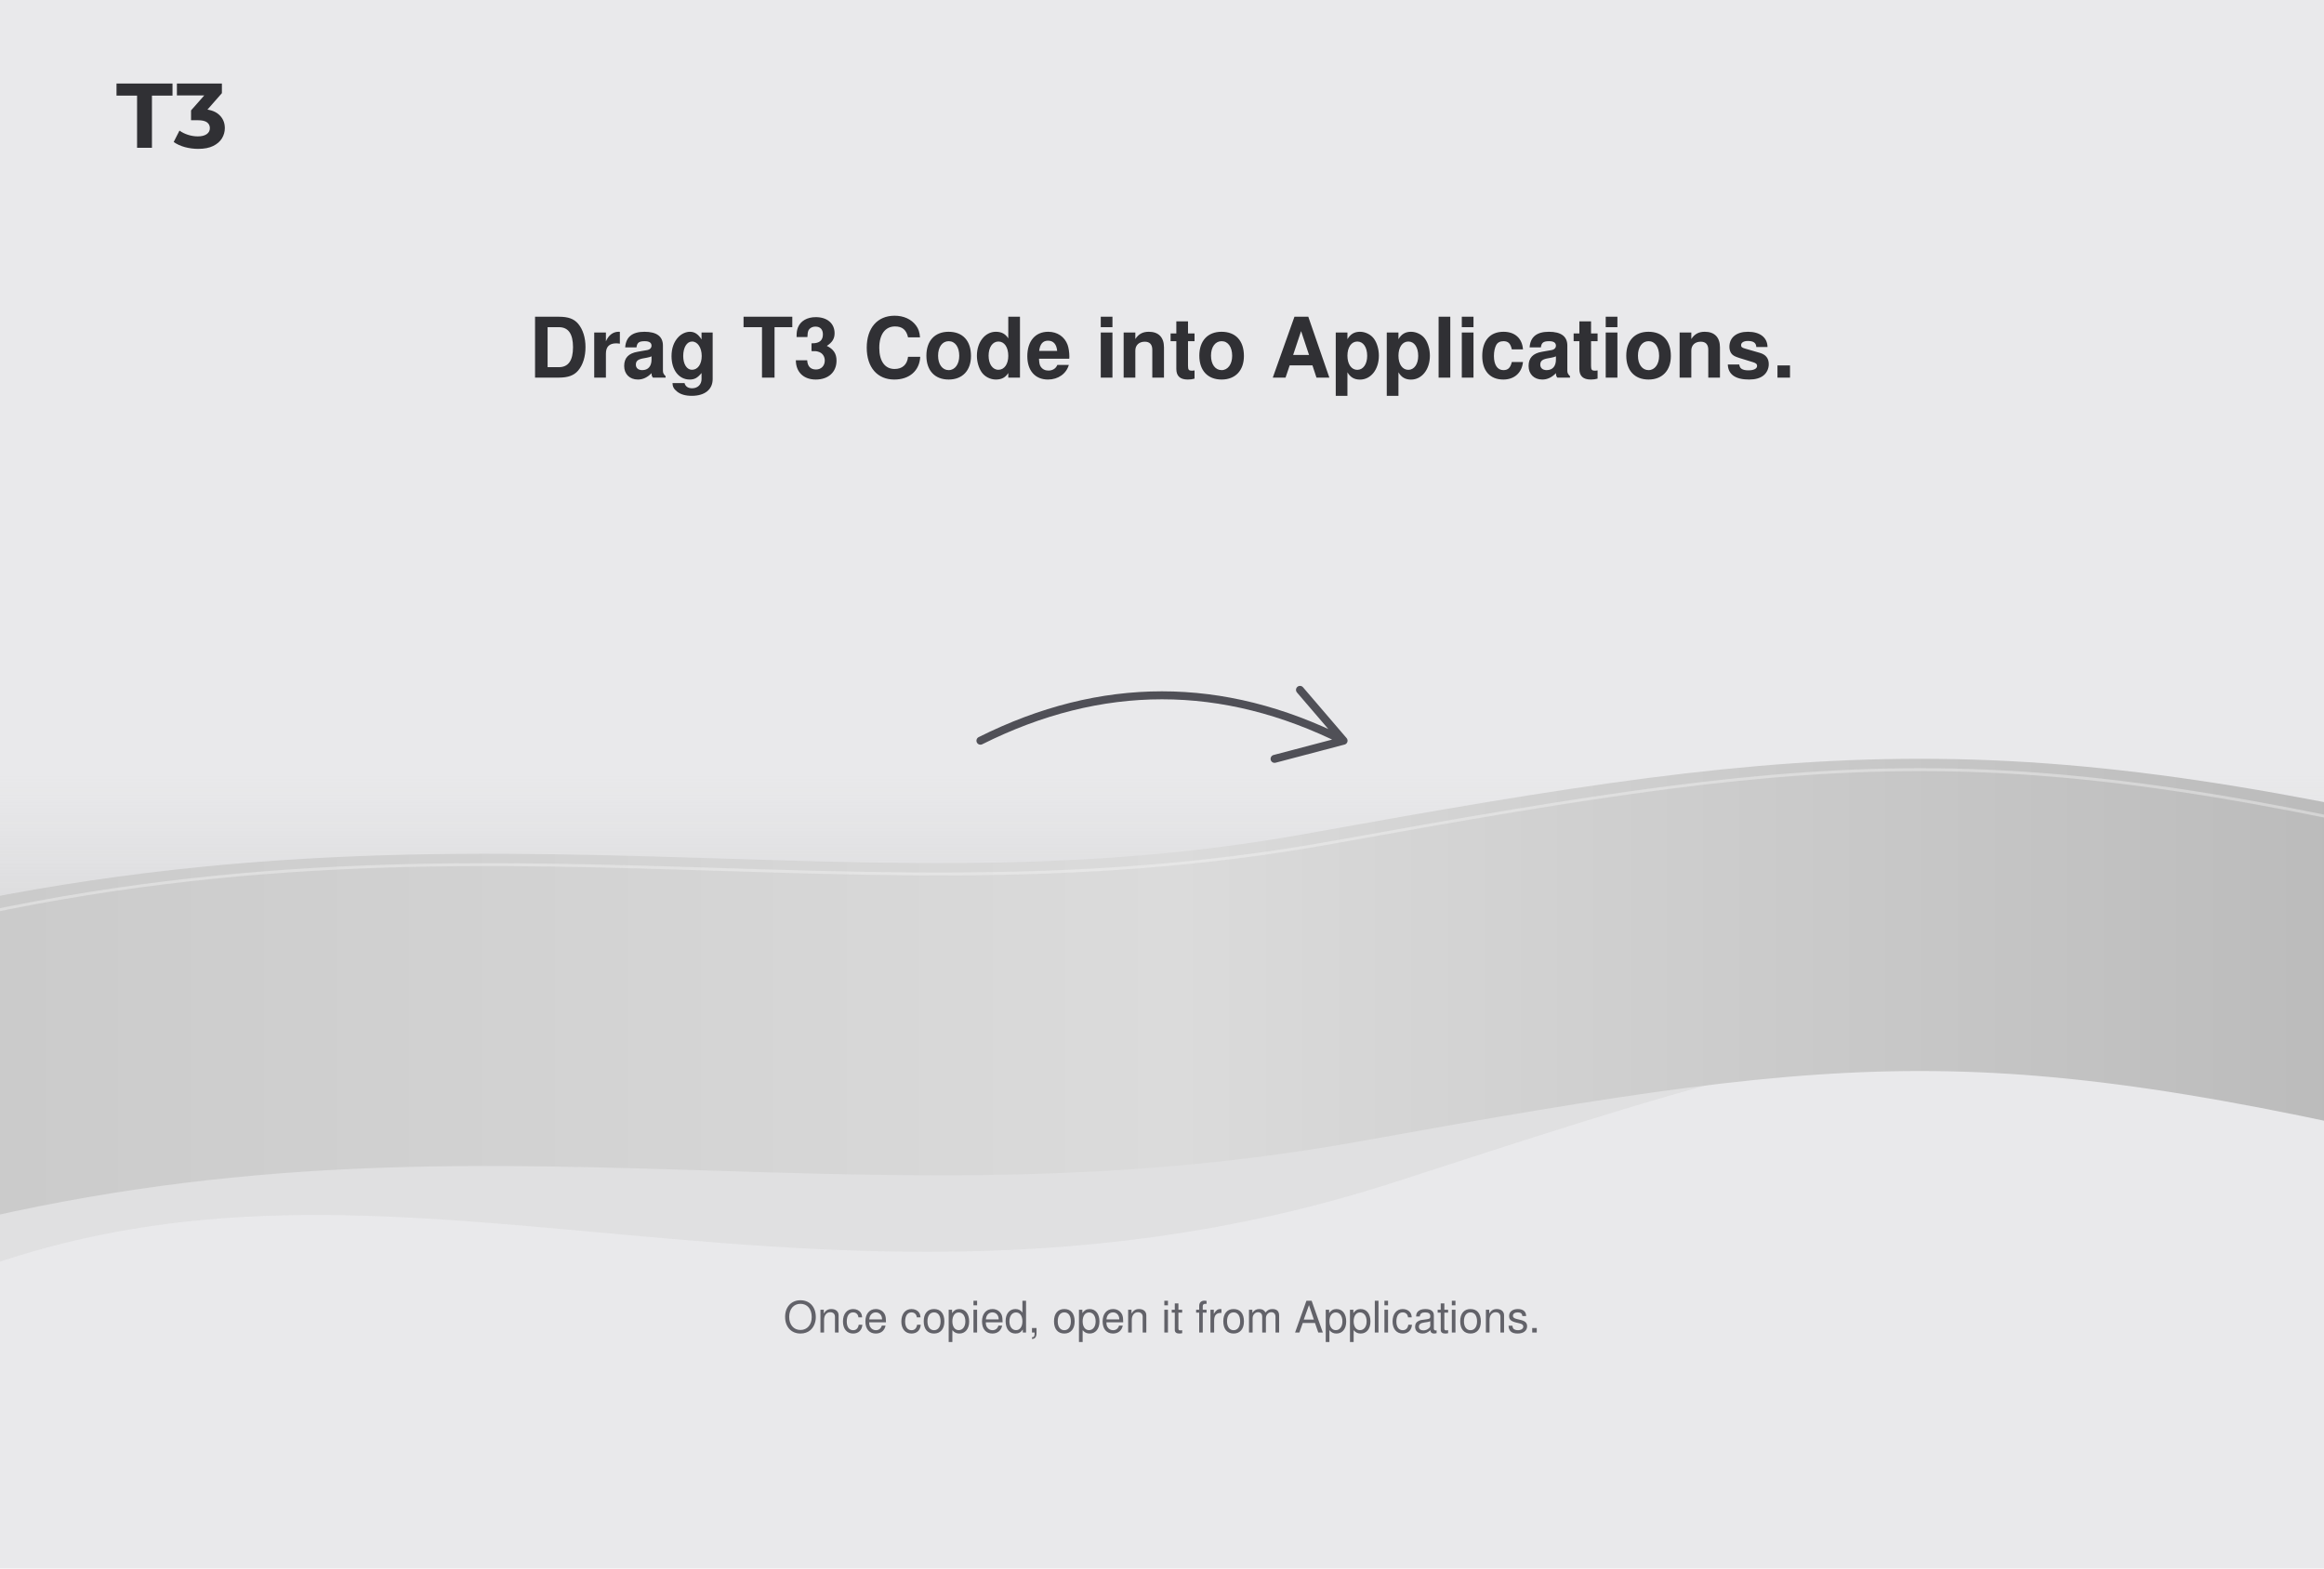
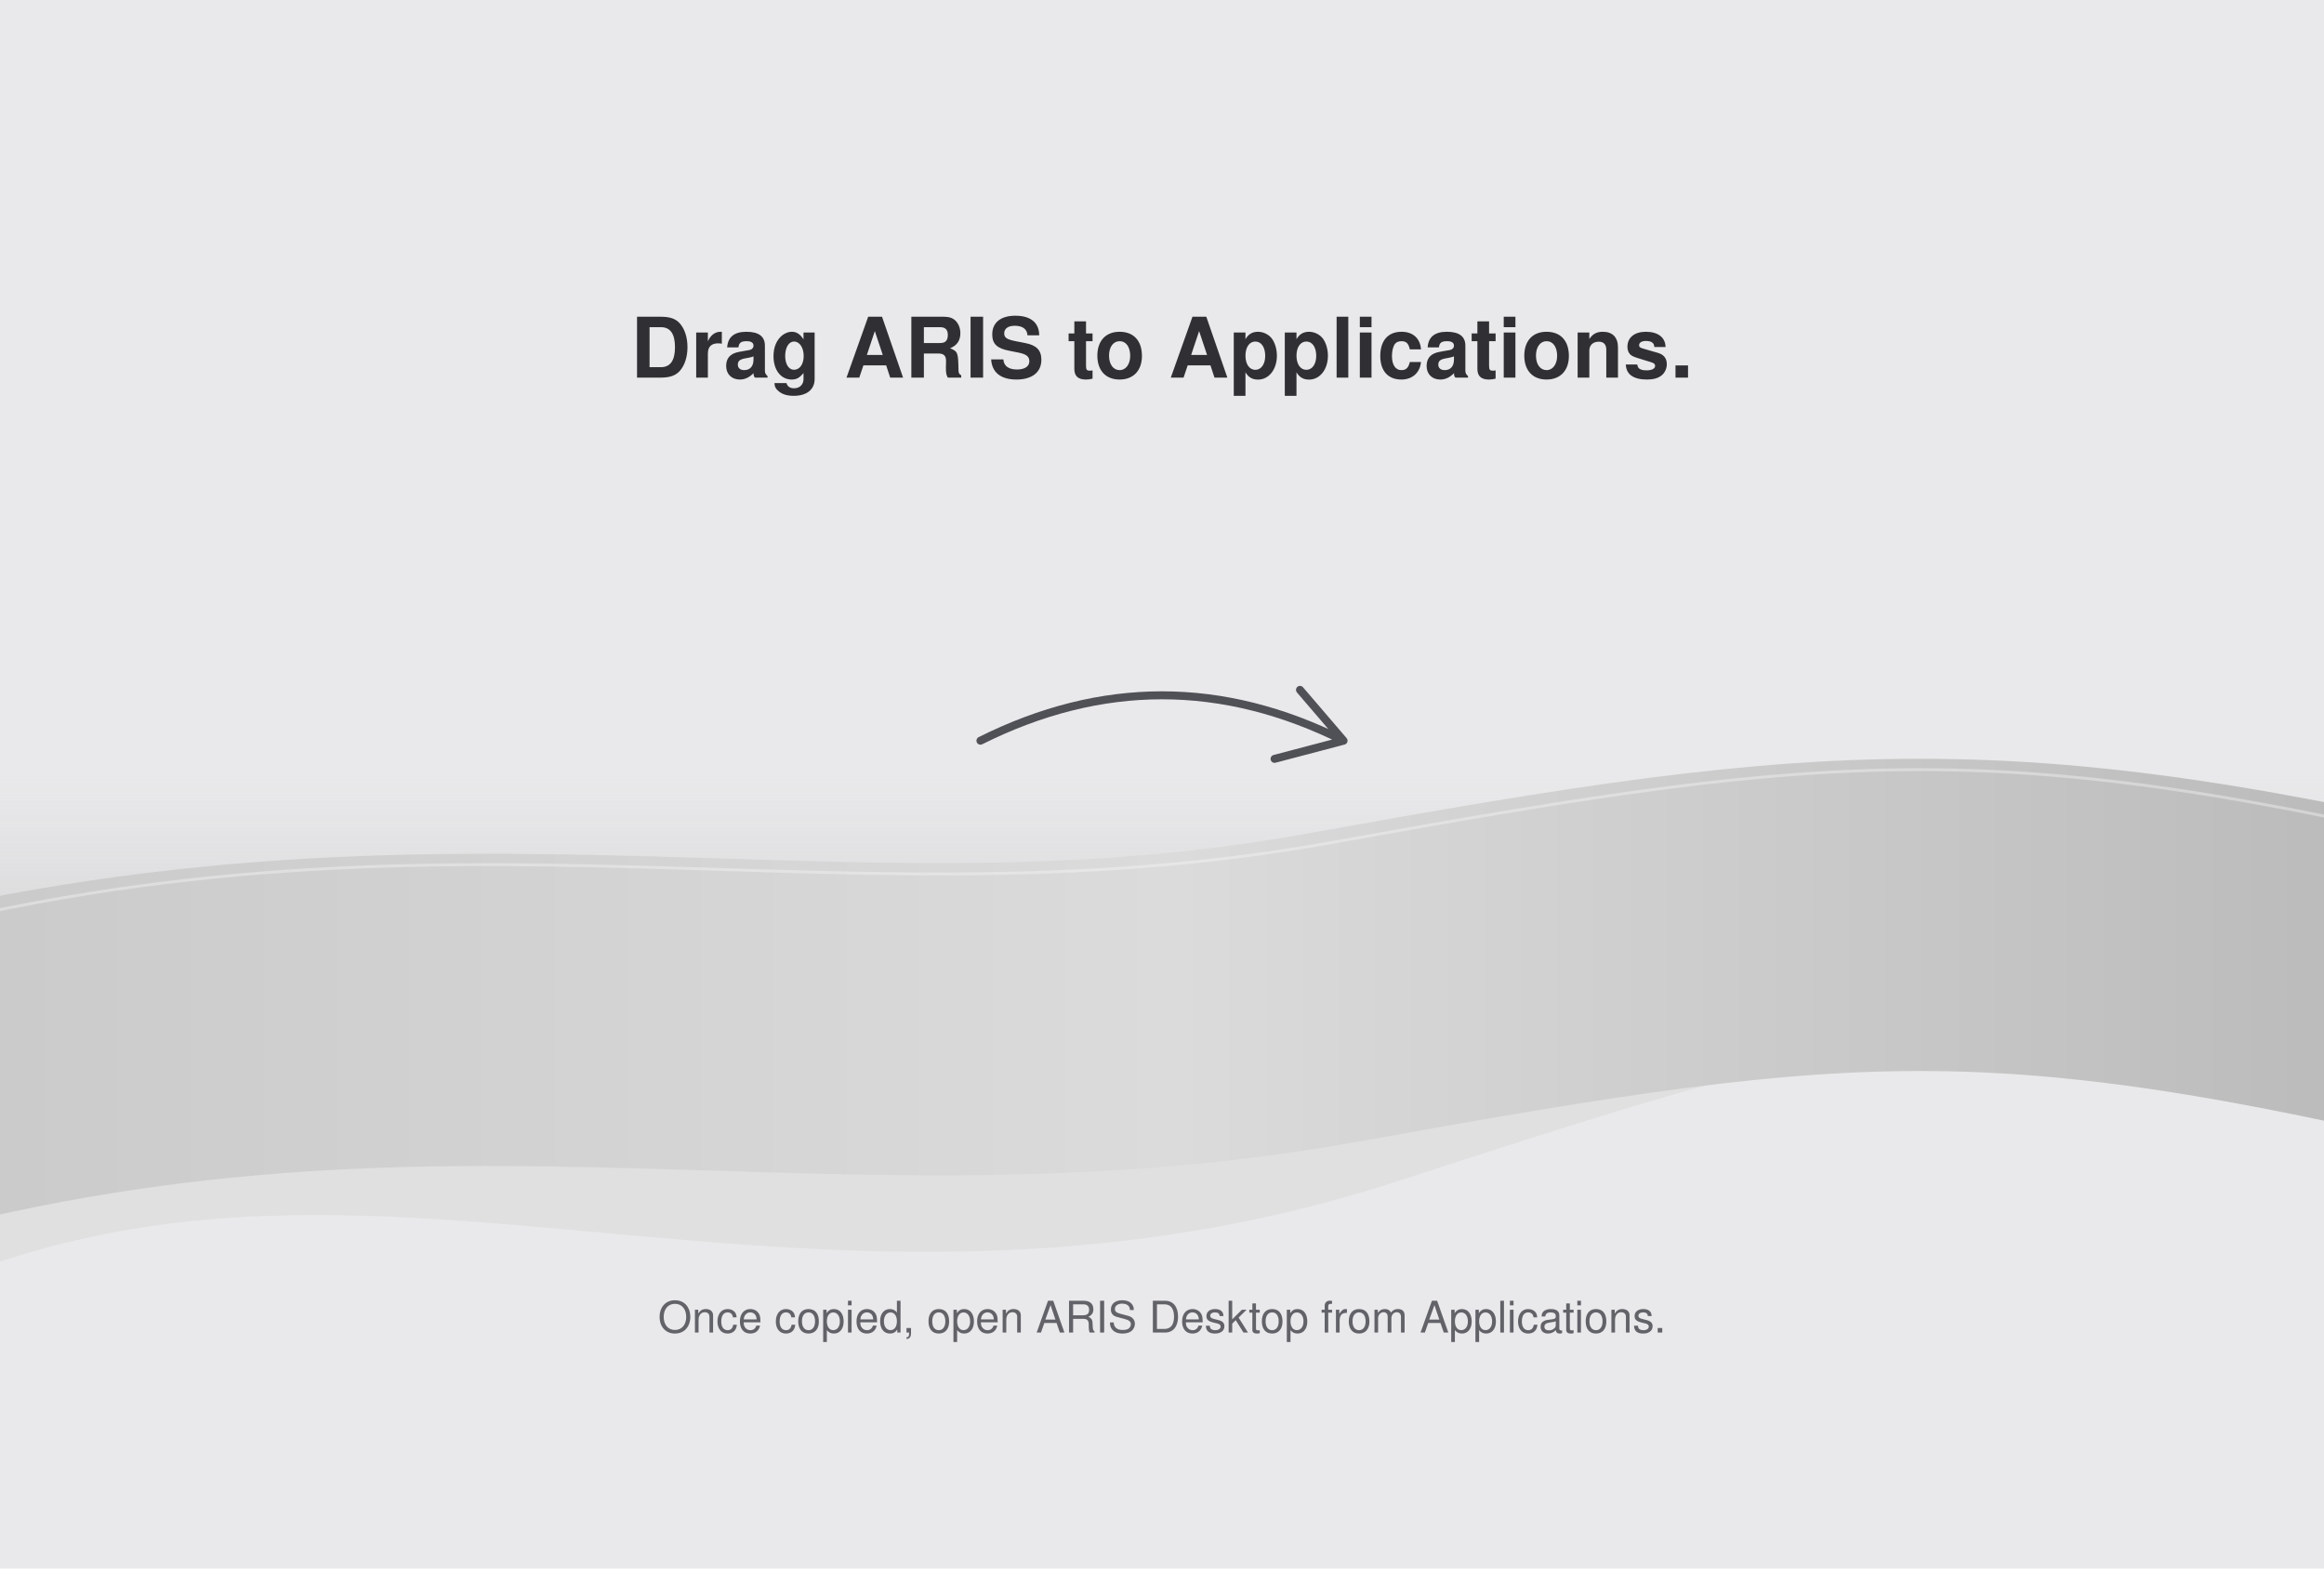
<svg xmlns="http://www.w3.org/2000/svg" width="1280" height="864" viewBox="0 0 640 432">
  <defs>
    <linearGradient id="veil" x1="0" y1="0" x2="0" y2="1">
      <stop stop-color="#B7B7B7" stop-opacity="0" />
      <stop offset=".55" stop-color="#A5A5A5" stop-opacity=".24" />
      <stop offset="1" stop-color="#D1D1D1" stop-opacity=".4" />
    </linearGradient>
    <linearGradient id="silk" x1="0" y1="0" x2="1" y2="0">
      <stop stop-color="#C8C8C8" />
      <stop offset=".5" stop-color="#DBDBDB" />
      <stop offset="1" stop-color="#B5B5B5" />
    </linearGradient>
  </defs>
  <rect width="640" height="432" fill="#E9E9EB" />
  <path d="M-60 293C95 220 214 304 362 256S559 191 707 257" stroke="url(#veil)" stroke-width="146" fill="none" opacity="1" stroke-linecap="round" stroke-linejoin="round" />
  <path d="M-60 306C113 252 223 298 367 272S553 242 707 280" stroke="url(#silk)" stroke-width="86" fill="none" opacity="1" stroke-linecap="round" stroke-linejoin="round" />
  <path d="M-60 266C113 212 223 258 367 232S553 202 707 240" stroke="#F5F5F5" stroke-width="0.8" fill="none" opacity="0.42" stroke-linecap="round" stroke-linejoin="round" />
-   <svg x="32" y="23" width="30" height="18" viewBox="15.531 37 94.394 56.96" fill="#303034">
-     <path d="M33.451 93V47.56H15.531V37H64.331V47.56H46.411V93H33.451ZM86.725 93.96C82.832 93.96 78.965 93.453 75.125 92.44C71.285 91.373 68.032 89.88 65.365 87.96L70.405 78.04C72.539 79.587 75.019 80.813 77.845 81.72C80.672 82.627 83.525 83.08 86.405 83.08C89.659 83.08 92.219 82.44 94.085 81.16C95.952 79.88 96.885 78.12 96.885 75.88C96.885 73.747 96.059 72.067 94.405 70.84C92.752 69.613 90.085 69 86.405 69H80.485V60.44L96.085 42.76L97.525 47.4H68.165V37H107.365V45.4L91.845 63.08L85.285 59.32H89.045C95.925 59.32 101.125 60.867 104.645 63.96C108.165 67.053 109.925 71.027 109.925 75.88C109.925 79.027 109.099 81.987 107.445 84.76C105.792 87.48 103.259 89.693 99.845 91.4C96.432 93.107 92.059 93.96 86.725 93.96Z" />
-   </svg>
-   <text x="320" y="104" fill="#303034" font-family="Helvetica" font-size="23" font-weight="700" text-anchor="middle">Drag T3 Code into Applications.</text>
+   <text x="320" y="104" fill="#303034" font-family="Helvetica" font-size="23" font-weight="700" text-anchor="middle">Drag ARIS to Applications.</text>
  <path d="M270 204Q320 179 370 204M358 190L370 204L351 209" stroke="#505057" stroke-width="2.2" fill="none" opacity="1" stroke-linecap="round" stroke-linejoin="round" />
-   <text x="320" y="367" fill="#626269" font-family="Helvetica" font-size="12" font-weight="400" text-anchor="middle">Once copied, open it from Applications.</text>
+   <text x="320" y="367" fill="#626269" font-family="Helvetica" font-size="12" font-weight="400" text-anchor="middle">Once copied, open ARIS Desktop from Applications.</text>
</svg>
